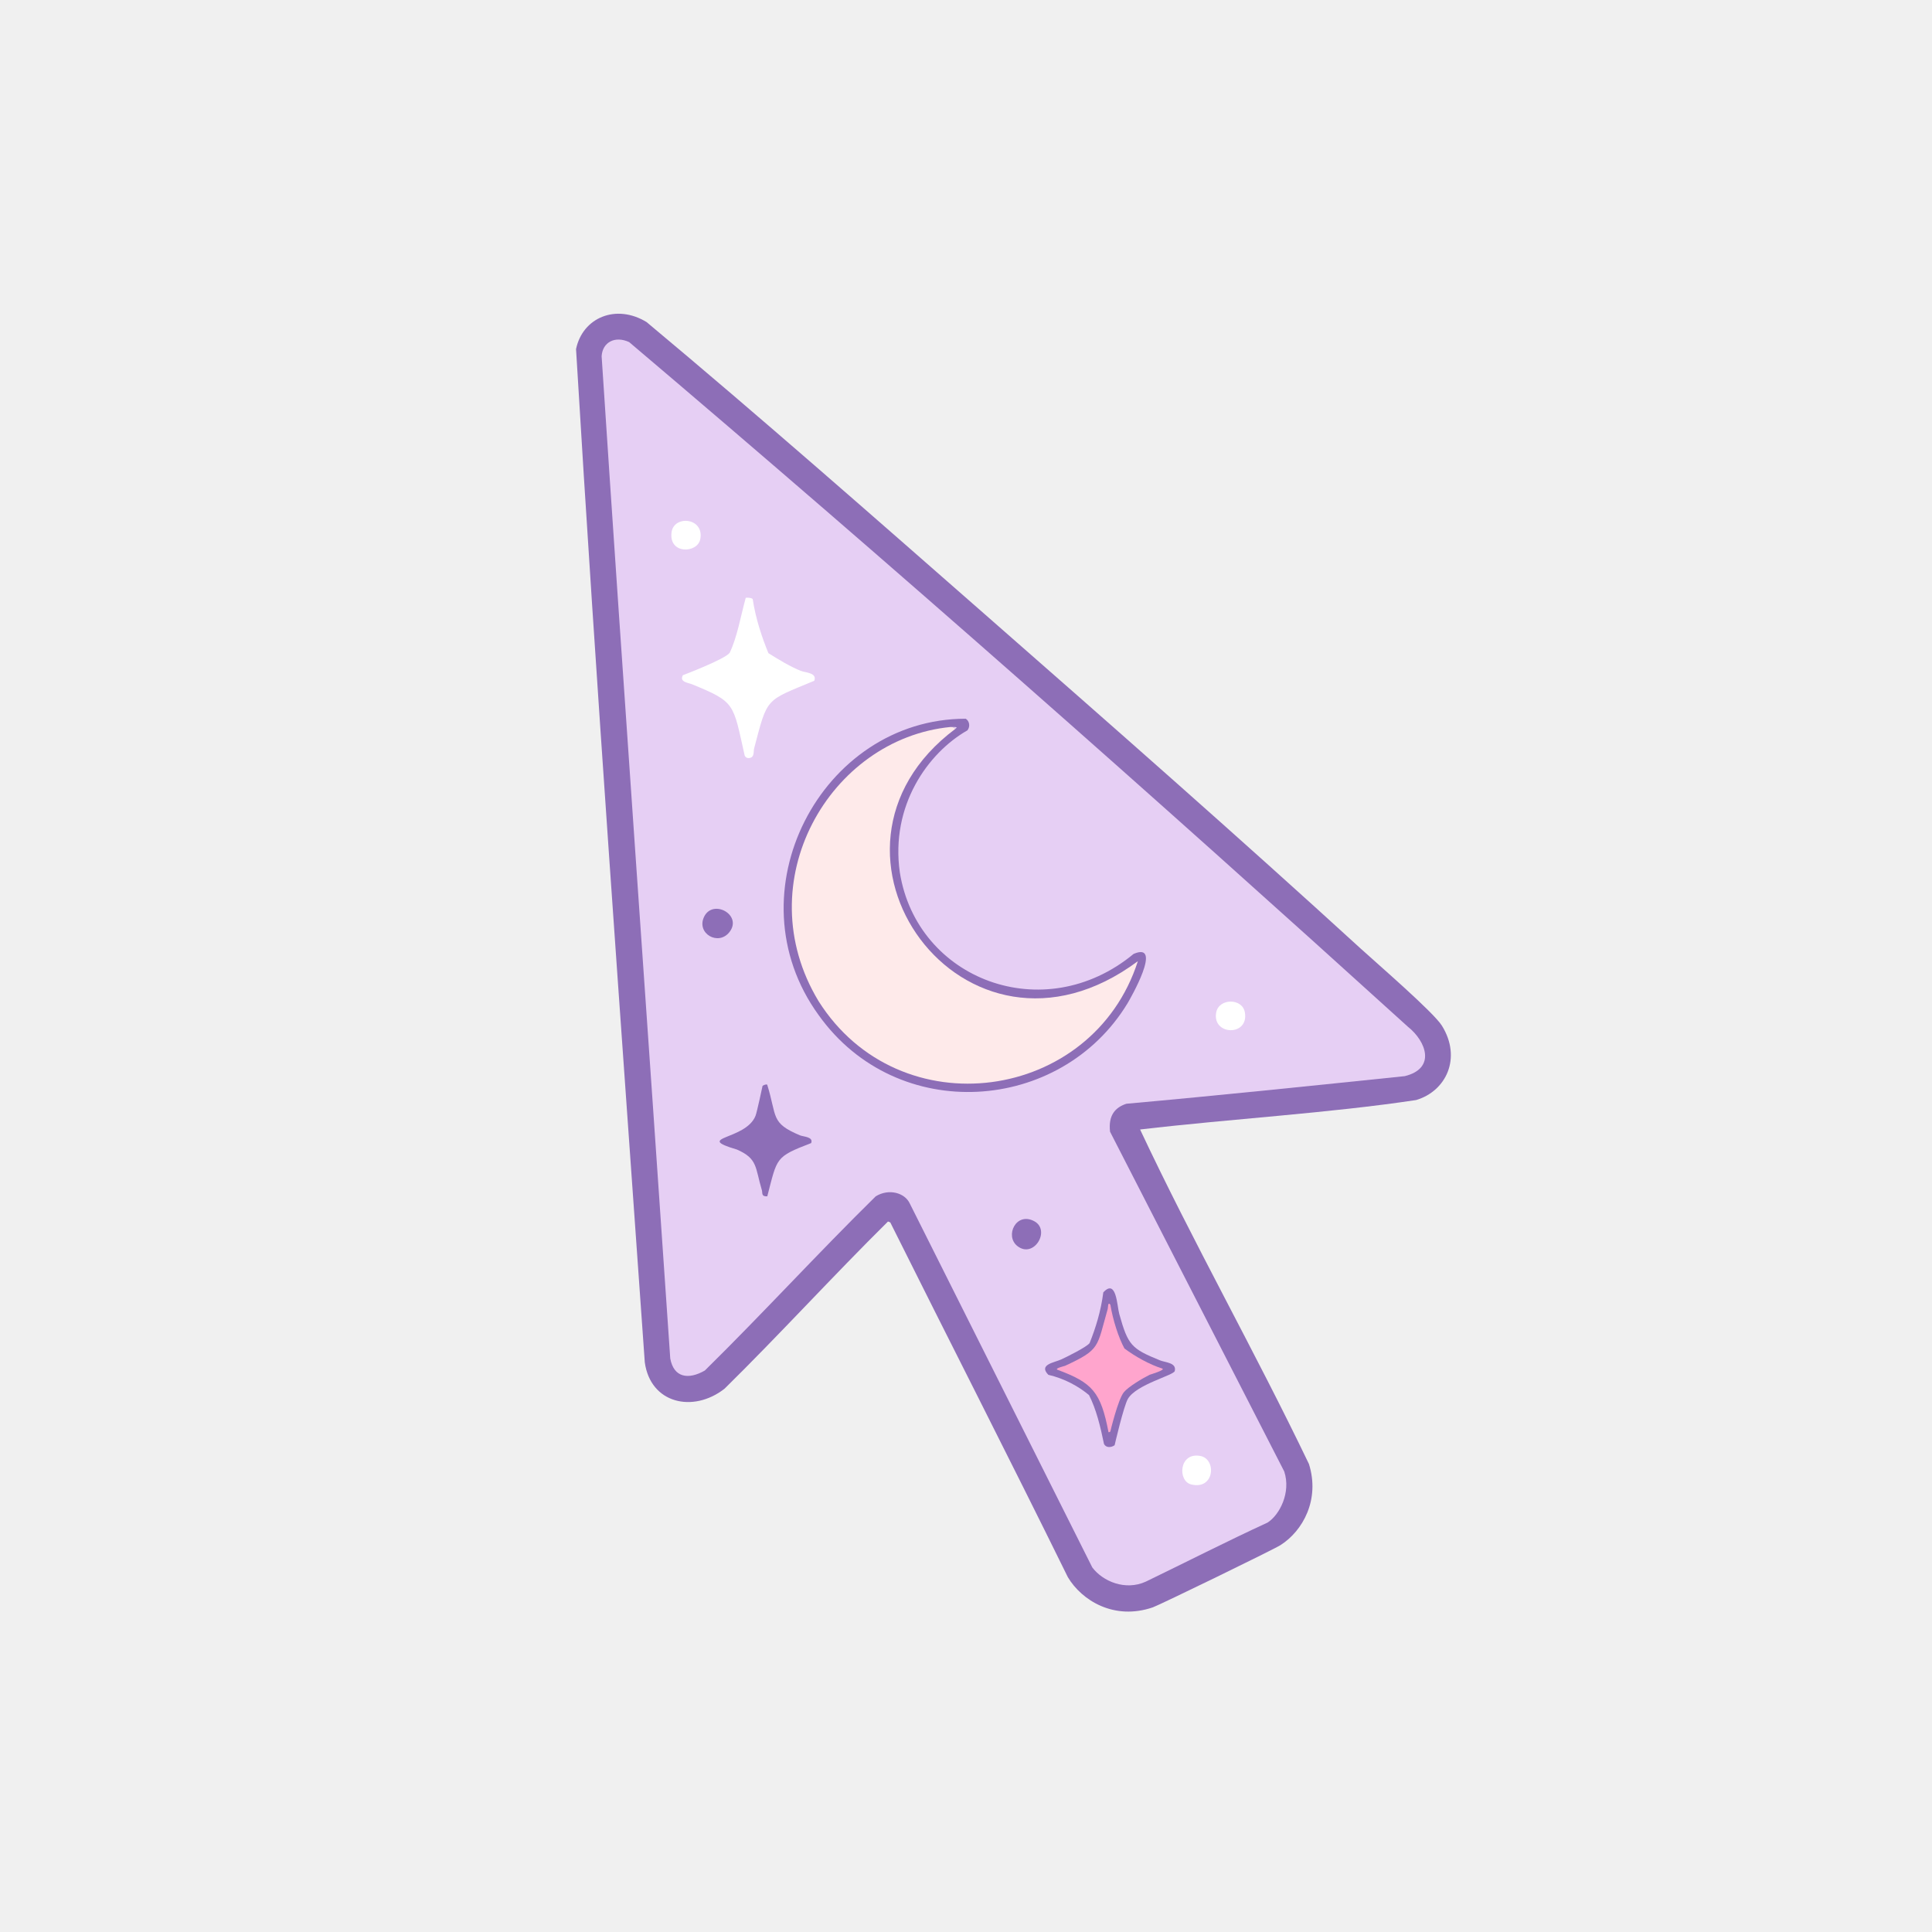
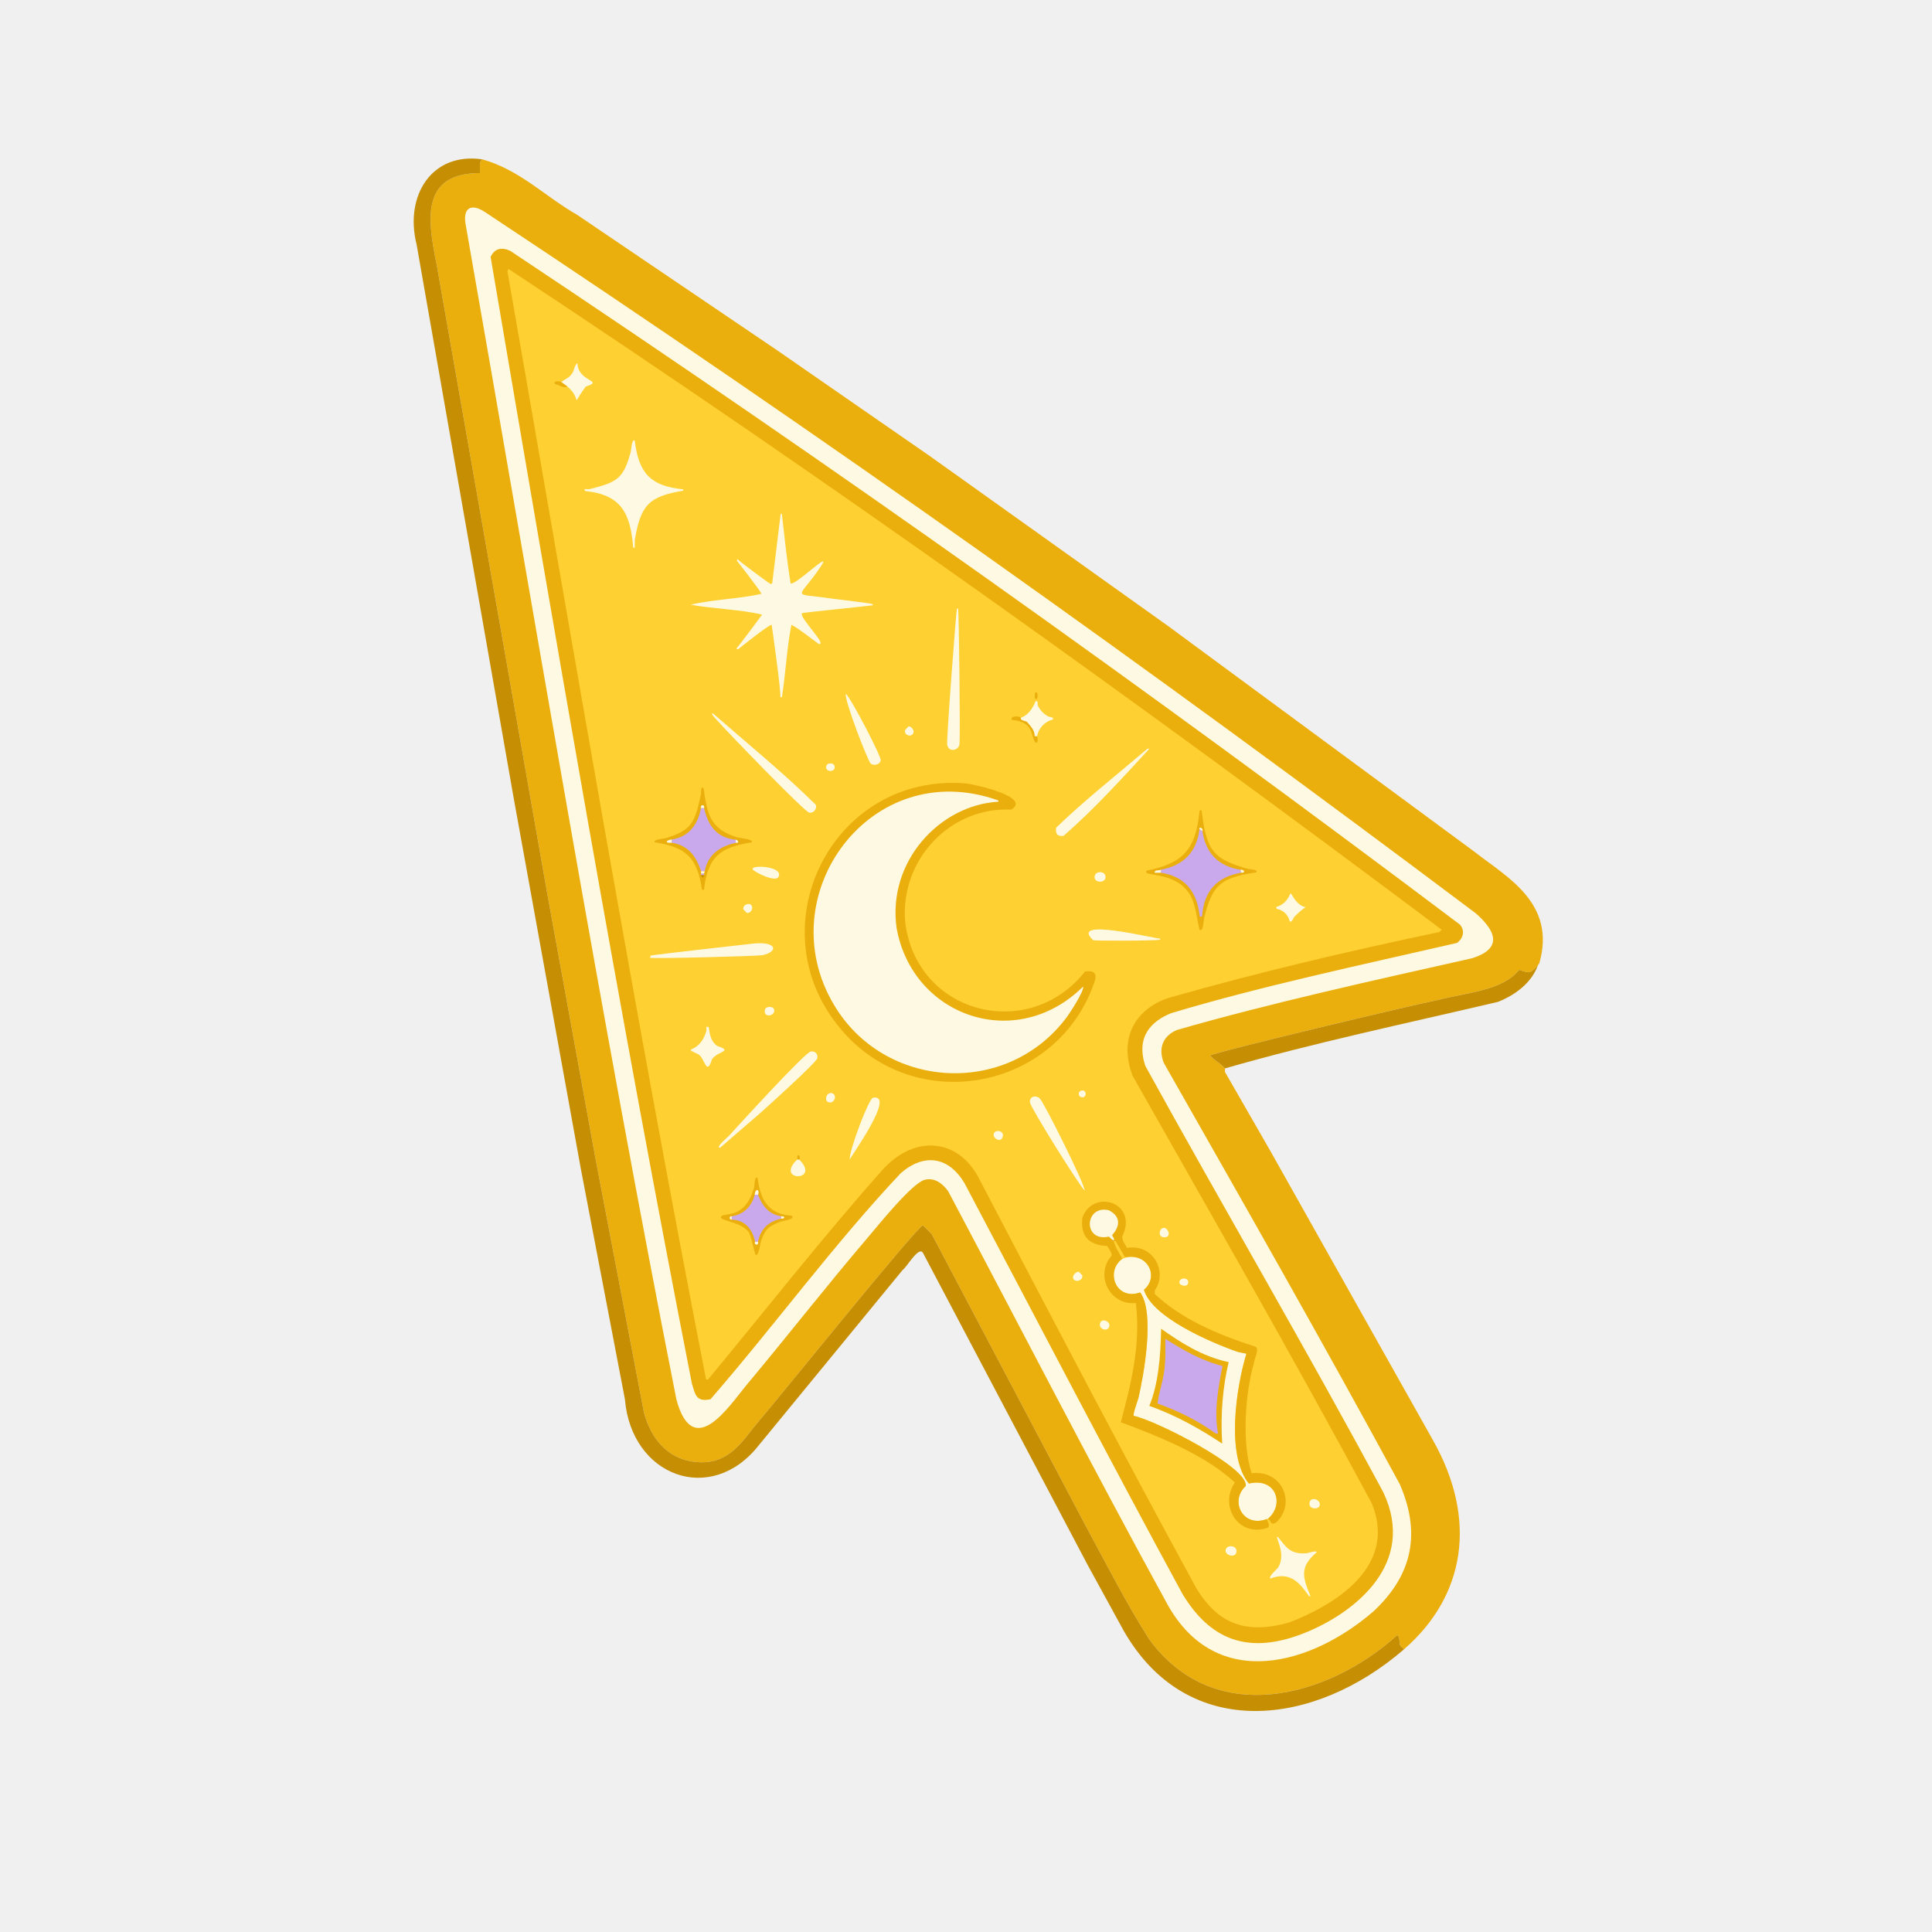
<svg xmlns="http://www.w3.org/2000/svg" version="1.1" viewBox="0 0 1254 1254" width="48" height="48">
-   <path d="M419.68,209.05 C493.28,270.49 567.61,335.95 639.27,398.75 C721.07,470.44 803.92,543.23 883.25,615.76 C893.89,625.48 930.47,657.01 935.90,665.75 C948.92,686.69 938.66,708.22 919.18,714.00 C861.64,722.64 800.63,726.02 740.00,733.12 C774.58,806.72 814.34,876.76 849.60,950.25 C856.84,973.34 845.69,993.60 831.16,1002.87 C826.48,1005.85 752.44,1041.85 748.25,1043.28 C723.07,1051.93 702.10,1038.74 693.14,1023.75 C655.15,946.51 616.13,870.24 577.84,793.41 L576.37,792.84 C540.81,828.02 505.54,866.68 470.25,901.39 C449.76,917.36 422.17,910.92 418.51,884.25 C403.21,666.74 387.05,446.83 373.89,226.59 C378.15,206.09 399.91,196.97 419.68,209.05 Z" fill="#8D6EB7" fill-rule="nonzero" />
+   <path d="M999.05,625.45 L998.62,625.88 L998.12,626.79 C993.37,631.46 993.50,632.21 986.02,629.49 C975.35,642.95 952.49,644.15 933.25,649.06 C919.30,651.73 786.74,683.28 785.46,685.14 C787.81,687.94 792.57,690.45 795.08,693.48 L795.08,695.75 L824.59,747.12 L930.07,934.75 C959.45,986.78 950.75,1036.27 911.23,1070.56 C910.83,1069.80 909.06,1068.62 908.75,1067.92 C908.34,1066.99 908.58,1061.20 906.73,1061.49 C861.82,1102.03 787.96,1121.98 745.72,1063.75 C730.99,1040.49 717.70,1014.44 704.75,990.49 L604.75,801.01 L599.08,795.36 C595.54,795.47 502.48,911.09 491.85,923.25 C483.22,933.31 474.61,949.40 455.23,949.13 C433.95,948.83 422.46,933.79 417.95,916.75 L386.47,751.75 L355.07,579.25 L283.43,171.75 C277.25,141.59 273.38,112.48 311.50,112.33 C311.71,109.60 310.63,104.56 313.19,103.46 C337.65,110.37 354.26,127.92 374.75,139.53 L504.25,227.25 L603.25,295.82 L758.25,406.39 L957.75,553.39 C978.11,569.38 1010.43,586.36 999.05,625.45 Z" fill="#EAAF0D" fill-rule="nonzero" />
  <g>
-     <path d="M408.39,222.06 C579.37,366.98 748.59,516.58 913.75,666.36 C925.74,675.86 932.23,693.50 911.73,698.50 C852.07,704.66 791.01,711.04 731.09,716.41 C723.88,718.78 719.28,723.86 720.50,734.56 L833.56,955.07 C838.06,968.79 830.52,983.29 822.75,988.25 C795.87,1000.62 770.07,1013.84 743.75,1026.57 C730.35,1032.71 715.67,1026.33 708.96,1017.35 L590.56,781.25 C587.31,774.07 576.80,771.31 568.40,776.50 C531.09,813.17 494.96,852.69 457.50,889.55 C446.71,895.76 437.30,894.11 435.04,881.75 C420.33,664.94 404.76,448.44 390.50,231.26 C391.00,222.21 399.12,217.73 408.39,222.06 Z" fill="#E6CFF4" fill-rule="nonzero" />
+     <path d="M314.54,137.47 C534.67,283.16 748.68,435.57 957.75,592.70 C968.98,602.47 977.44,615.17 955.30,622.01 C891.45,636.36 825.21,650.88 763.94,668.51 C755.69,672.01 751.32,679.39 755.34,689.81 C806.86,780.45 858.60,871.14 908.52,963.25 C923.78,998.21 914.21,1024.51 891.75,1045.63 C851.69,1080.57 789.57,1098.72 757.67,1041.20 C709.28,952.99 662.50,861.94 615.44,773.21 C612.45,769.01 607.11,764.02 600.25,765.75 C592.00,767.84 569.62,795.79 563.32,803.17 C537.04,833.91 510.86,867.53 484.31,899.25 C473.54,912.12 449.98,948.91 439.01,908.28 C389.86,659.15 347.12,401.18 302.42,146.75 C299.95,134.87 305.72,131.75 314.54,137.47 Z" fill="#FEF9E2" fill-rule="nonzero" />
    <g>
-       <path d="M626.83,466.50 C629.16,467.94 629.93,471.43 627.95,474.03 C602.22,488.67 577.88,522.95 584.05,566.25 C595.13,635.87 677.62,667.31 735.79,619.15 C755.22,610.82 733.41,648.63 731.82,651.25 C688.48,722.68 582.39,730.28 531.40,658.94 C473.73,579.58 533.01,466.54 626.83,466.50 Z M620.10,473.08 C514.27,552.19 625.80,707.79 738.55,623.87 C709.16,715.47 583.76,732.97 531.26,649.75 C484.67,572.56 538.45,479.50 617.00,471.86 C621.33,471.82 621.61,471.93 620.10,473.08 Z" fill="#8D6EB7" fill-rule="nonzero" />
+       <path d="M331.25,162.86 C542.19,303.12 747.31,449.32 947.58,600.11 C951.26,604.32 949.38,609.49 945.66,612.02 C883.34,626.38 819.39,639.86 760.25,657.57 C747.17,662.80 737.09,673.08 743.43,691.91 C794.38,784.36 848.18,876.10 897.94,968.75 C919.62,1014.91 879.47,1046.05 849.25,1058.87 C809.34,1075.81 784.87,1063.14 767.61,1034.75 C719.71,946.76 672.90,856.47 626.10,768.09 C616.04,750.97 600.13,748.11 584.75,761.37 C541.09,807.68 502.70,860.35 461.19,908.17 C451.27,910.52 451.10,903.93 449.13,898.25 C402.13,658.04 360.07,411.41 318.44,166.75 C321.11,161.02 325.88,160.34 331.25,162.86 Z" fill="#EAAF0D" fill-rule="nonzero" />
      <g>
-         <path d="M617.00,471.86 C618.89,471.97 619.59,472.24 620.10,473.08 C514.27,552.19 625.80,707.79 738.55,623.87 C709.16,715.47 583.76,732.97 531.26,649.75 C484.67,572.56 538.45,479.50 617.00,471.86 Z" fill="#FEEAEA" fill-rule="nonzero" />
-         <path d="M617.00,471.86 C621.33,471.82 621.61,471.93 620.10,473.08 C619.59,472.24 618.89,471.97 617.00,471.86 Z" fill="#E6CFF4" fill-rule="nonzero" />
+         <path d="M329.97,174.50 C537.63,311.49 738.85,455.82 935.75,603.43 L934.25,604.94 C875.30,617.32 815.95,631.36 761.25,646.92 C739.79,652.53 724.91,671.21 735.13,698.25 C786.61,789.25 840.57,883.09 890.36,975.75 C907.60,1017.51 864.81,1042.38 836.75,1053.10 C805.12,1062.08 788.97,1050.86 776.70,1031.25 C728.86,943.56 682.38,854.70 635.88,765.75 C622.44,738.66 593.76,736.13 572.87,759.25 C534.42,802.51 496.96,850.26 459.42,895.56 L458.25,895.17 C412.30,659.48 371.30,416.17 329.36,176.09 L329.97,174.50 Z" fill="#FED032" fill-rule="nonzero" />
+         <g>
+           <path d="M627.00,508.50 C633.28,509.27 669.73,517.40 656.37,525.50 C616.85,523.49 584.13,558.04 587.50,598.37 C594.82,658.57 667.95,676.70 704.32,630.50 C708.96,630.16 711.54,630.63 711.00,635.46 C687.53,709.32 588.90,726.90 541.63,662.75 C492.84,597.21 542.12,501.55 627.00,508.50 Z M648.00,519.57 L648.00,520.36 C610.01,522.50 575.92,559.11 581.94,602.25 C592.06,659.53 659.18,683.56 703.00,640.39 C703.78,643.35 694.08,657.94 692.45,660.14 C653.50,712.49 573.96,707.25 541.34,652.25 C498.69,580.94 565.45,489.88 648.00,519.57 Z" fill="#EAAF0D" fill-rule="nonzero" />
+           <path d="M648.00,519.57 L648.00,520.36 C610.01,522.50 575.92,559.11 581.94,602.25 C592.06,659.53 659.18,683.56 703.00,640.39 C703.78,643.35 694.08,657.94 692.45,660.14 C653.50,712.49 573.96,707.25 541.34,652.25 C498.69,580.94 565.45,489.88 648.00,519.57 Z" fill="#FEF9E2" fill-rule="nonzero" />
+         </g>
+         <g>
+           <path d="M822.96,985.82 L822.34,985.94 C806.78,991.94 797.90,974.23 808.50,964.59 C810.77,952.73 750.17,921.90 735.83,918.99 C735.09,918.26 738.62,908.63 738.95,907.19 C742.41,892.18 749.69,852.18 740.06,838.89 C724.27,844.42 717.16,825.19 728.43,817.05 L731.25,816.01 C745.35,813.57 752.36,828.91 742.50,837.17 C747.75,854.95 785.38,871.16 803.25,877.40 C804.01,877.67 808.86,878.52 809.00,878.66 C802.34,900.66 795.68,944.56 810.59,962.91 C828.53,958.74 833.89,976.71 822.96,985.82 Z" fill="#FEF9E2" fill-rule="nonzero" />
+           <g>
+             <path d="M753.65,862.45 C766.03,871.12 779.81,880.33 797.50,884.11 C793.84,898.99 792.00,918.26 793.31,937.00 C779.49,927.83 763.43,918.63 745.96,912.53 C751.61,899.10 753.32,881.21 753.65,862.45 Z" fill="#EAAF0D" fill-rule="nonzero" />
+             <path d="M756.15,884.75 L756.40,880.25 L756.40,869.00 C767.40,875.98 779.20,882.95 793.50,886.63 C791.09,899.03 787.70,915.73 790.63,930.50 L789.12,930.50 C778.27,922.54 765.23,915.91 751.33,910.99 C752.06,903.61 755.81,894.46 756.15,884.75 Z" fill="#C9A8EB" fill-rule="nonzero" />
+           </g>
+           <g>
+             <path d="M728.43,817.05 C717.16,825.19 724.27,844.42 740.06,838.89 C749.69,852.18 742.41,892.18 738.95,907.19 C738.62,908.63 735.09,918.26 735.83,918.99 C750.17,921.90 810.77,952.73 808.50,964.59 C797.90,974.23 806.78,991.94 822.34,985.94 C822.51,987.54 824.66,989.62 823.03,991.52 C803.58,998.32 791.18,977.14 801.52,962.25 C782.68,944.80 754.18,933.05 727.50,923.15 C733.30,900.77 740.72,874.42 737.25,845.75 C720.15,847.57 710.51,827.30 721.50,815.07 C722.00,813.41 718.66,808.73 718.66,808.73 C707.58,808.21 701.14,803.23 702.50,790.47 C709.22,771.27 739.17,780.25 728.44,802.54 C728.26,805.77 730.62,807.84 731.45,810.00 C748.12,807.00 758.31,825.20 749.50,837.56 L749.50,839.89 C766.44,855.81 789.76,866.06 814.75,874.06 C817.85,875.45 813.85,882.28 813.90,884.75 C808.27,903.94 805.88,936.06 812.37,956.25 C832.22,953.78 841.41,975.64 828.52,988.01 C824.36,990.62 825.49,987.33 822.96,985.82 C833.89,976.71 828.53,958.74 810.59,962.91 C795.68,944.56 802.34,900.66 809.00,878.66 C808.86,878.52 804.01,877.67 803.25,877.40 C785.38,871.16 747.75,854.95 742.50,837.17 C752.36,828.91 745.35,813.57 731.25,816.01 C731.24,815.99 730.11,816.01 730.11,816.01 C729.46,815.02 724.13,805.58 723.98,805.50 C723.98,805.50 723.00,805.50 723.00,805.50 C724.02,809.95 726.85,813.55 728.43,817.05 Z" fill="#EAAF0D" fill-rule="nonzero" />
+             <path d="M719.75,785.54 C731.79,791.90 721.91,801.51 721.90,801.56 C721.81,802.26 723.24,803.80 723.13,804.53 C722.88,806.26 719.99,802.67 719.75,802.63 C702.67,806.47 703.83,781.83 719.75,785.54 Z" fill="#FEF9E2" fill-rule="nonzero" />
+             <path d="M731.25,816.01 L728.43,817.05 C726.85,813.55 724.02,809.95 723.00,805.50 C723.00,805.50 723.98,805.50 723.98,805.50 C724.13,805.58 729.46,815.02 730.11,816.01 C730.11,816.01 731.24,815.99 731.25,816.01 Z" fill="#FED032" fill-rule="nonzero" />
+           </g>
+         </g>
+         <path d="M506.69,333.50 L507.48,333.50 C509.19,348.48 510.83,364.17 513.11,378.51 C515.17,381.31 540.43,356.04 533.03,367.25 C518.16,389.78 512.25,384.52 539.75,388.50 C543.80,389.08 564.64,391.41 566.50,392.15 C566.50,392.15 566.50,392.85 566.50,392.85 C565.78,393.14 520.89,397.61 520.50,398.00 C518.85,401.21 537.36,418.87 531.48,418.00 C525.80,413.97 519.58,408.74 513.66,405.50 C510.81,420.06 509.86,437.48 507.53,452.50 L506.50,452.50 C506.93,447.54 500.86,405.50 500.86,405.50 C498.52,405.72 478.96,421.53 478.96,421.53 C478.87,421.55 477.94,420.91 477.94,420.91 C479.40,419.67 494.65,398.95 494.65,398.95 C480.93,395.55 462.86,395.22 448.33,392.50 C462.29,389.10 480.01,388.69 494.21,385.45 C493.38,383.03 478.39,364.08 478.39,364.08 C478.26,363.73 478.46,362.88 478.75,363.00 C480.35,364.73 499.61,378.97 500.15,379.03 C500.24,379.04 501.18,378.71 501.21,378.68 L506.69,333.50 Z" fill="#FEF9E2" fill-rule="nonzero" />
+         <g>
+           <path d="M778.64,526.00 L779.92,526.00 C783.11,552.43 787.41,557.59 810.25,564.04 C810.39,564.08 817.52,564.42 815.25,566.25 C791.53,569.84 787.00,574.65 781.52,595.83 C781.15,597.24 781.17,605.11 778.57,603.50 C777.06,597.07 776.26,589.51 773.89,583.75 C766.81,566.59 745.09,568.49 744.00,566.33 C744.00,566.33 744.00,565.16 744.00,565.16 C767.64,560.42 776.14,551.82 778.64,526.00 Z" fill="#EAAF0D" fill-rule="nonzero" />
+           <g>
+             <path d="M780.44,539.40 C782.58,553.83 790.88,562.23 805.11,564.57 L805.60,566.44 C790.03,569.18 781.37,578.14 780.24,594.74 L778.75,595.02 C776.98,578.65 769.14,568.91 753.51,566.46 L753.50,564.53 C767.87,561.77 776.59,553.48 778.56,538.25 L780.44,539.40 Z" fill="#C9A8EB" fill-rule="nonzero" />
+             <path d="M753.50,564.53 L753.51,566.46 L749.50,566.46 C748.99,564.44 752.51,565.15 753.50,564.53 Z" fill="#FEF9E2" fill-rule="nonzero" />
+             <path d="M805.60,566.44 L805.11,564.57 C807.31,564.08 808.99,566.65 805.60,566.44 Z" fill="#FEF9E2" fill-rule="nonzero" />
+             <path d="M778.56,538.25 C778.01,536.20 781.23,537.53 780.44,539.40 L778.56,538.25 Z" fill="#FEF9E2" fill-rule="nonzero" />
+           </g>
+         </g>
+         <g>
+           <path d="M456.75,511.83 C459.10,530.50 462.24,538.32 478.36,543.46 C479.52,543.83 490.05,544.87 487.75,546.73 C467.52,550.10 459.40,555.73 456.94,577.50 L455.63,577.50 C452.66,556.73 445.38,549.90 425.25,546.75 C422.95,544.89 431.23,544.32 432.09,544.05 C449.39,538.59 450.99,533.85 455.00,515.34 C455.07,515.00 454.68,509.27 456.75,511.83 Z" fill="#EAAF0D" fill-rule="nonzero" />
+           <g>
+             <path d="M457.00,524.51 C459.60,535.73 464.94,543.75 477.50,545.02 L477.52,547.06 C467.13,549.34 459.47,554.73 457.40,565.50 L455.04,565.48 C451.93,556.06 446.94,548.64 435.99,547.02 L436.00,544.91 C446.94,543.20 452.98,535.47 454.98,524.50 L457.00,524.51 Z" fill="#C9A8EB" fill-rule="nonzero" />
+             <path d="M436.00,544.91 L435.99,547.02 C430.49,547.38 433.10,545.01 436.00,544.91 Z" fill="#FEF9E2" fill-rule="nonzero" />
+             <path d="M454.98,524.50 C454.31,522.02 457.69,521.95 457.00,524.51 L454.98,524.50 Z" fill="#FEF9E2" fill-rule="nonzero" />
+             <g>
+               <path d="M457.40,565.50 L457.01,567.01 L455.00,567.00 L455.04,565.48 L457.40,565.50 Z" fill="#FEF9E2" fill-rule="nonzero" />
+               <path d="M457.01,567.01 L457.09,568.06 L454.98,568.01 L455.00,567.00 L457.01,567.01 Z" fill="#C9A8EB" fill-rule="nonzero" />
+             </g>
+             <path d="M477.52,547.06 L477.50,545.02 C478.82,545.10 480.42,547.32 477.52,547.06 Z" fill="#FEF9E2" fill-rule="nonzero" />
+           </g>
+           <path d="M457.09,568.06 C456.61,570.15 455.63,570.02 454.98,568.01 L457.09,568.06 Z" fill="#C58E03" fill-rule="nonzero" />
+         </g>
+         <path d="M412.00,286.00 C414.55,307.09 422.16,315.50 443.50,317.62 L443.50,318.48 C420.58,322.30 415.88,328.22 412.00,350.54 C411.93,350.95 412.09,355.28 412.00,355.50 C412.00,355.50 411.00,355.50 411.00,355.50 C409.18,332.93 403.11,321.07 379.82,318.72 C378.17,316.63 381.42,317.79 382.57,317.50 C400.72,312.97 404.66,310.70 409.41,293.25 C409.66,292.37 410.09,284.47 412.00,286.00 Z" fill="#FEF9E2" fill-rule="nonzero" />
+         <g>
+           <path d="M491.75,764.83 C493.66,778.76 498.51,788.06 514.01,789.12 C516.01,791.73 508.38,792.18 506.25,793.04 C498.84,796.04 496.88,797.58 494.05,805.25 C493.45,806.87 492.45,816.26 490.25,814.25 C490.25,814.25 487.30,802.07 486.27,800.25 C482.12,792.90 465.27,792.37 468.25,789.40 C470.71,786.93 483.44,791.39 489.42,771.08 C489.72,770.05 489.69,762.29 491.75,764.83 Z" fill="#EAAF0D" fill-rule="nonzero" />
+           <g>
+             <path d="M489.87,775.49 L492.01,775.46 C494.71,782.42 498.78,788.14 507.01,789.45 L507.00,791.00 C498.66,792.88 493.78,797.61 492.00,805.99 L490.11,805.97 C488.47,798.18 483.88,791.92 474.94,791.59 L474.96,789.45 C483.05,788.18 488.04,782.69 489.87,775.49 Z" fill="#C9A8EB" fill-rule="nonzero" />
+             <path d="M489.87,775.49 C490.15,770.76 493.41,772.11 492.01,775.46 L489.87,775.49 Z" fill="#FEF9E2" fill-rule="nonzero" />
+             <path d="M492.00,805.99 C492.74,808.73 489.07,808.24 490.11,805.97 L492.00,805.99 Z" fill="#FEF9E2" fill-rule="nonzero" />
+             <path d="M507.00,791.00 L507.01,789.45 C508.69,789.45 509.00,789.69 509.00,790.22 C509.00,790.73 508.66,791.00 507.00,791.00 Z" fill="#FEF9E2" fill-rule="nonzero" />
+             <path d="M474.96,789.45 L474.94,791.59 C473.22,791.86 473.04,789.16 474.96,789.45 Z" fill="#FEF9E2" fill-rule="nonzero" />
+           </g>
+         </g>
+         <path d="M621.09,395.00 C621.09,395.00 621.89,395.00 621.89,395.00 C622.41,396.31 623.40,480.33 622.73,483.32 C621.81,487.40 615.71,488.32 614.80,483.42 C614.20,480.16 620.70,395.98 621.09,395.00 Z" fill="#FEF9E2" fill-rule="nonzero" />
+         <path d="M462.68,462.99 C484.54,482.09 508.89,501.97 529.50,522.33 C530.43,525.74 527.46,527.94 525.25,527.49 C522.08,526.85 470.47,473.40 465.67,467.75 C465.19,467.19 460.68,462.88 462.68,462.99 Z" fill="#FEF9E2" fill-rule="nonzero" />
+         <path d="M526.25,682.50 C528.74,682.04 531.13,683.91 530.50,686.85 C529.89,689.69 497.37,718.98 492.75,723.06 C491.20,724.43 467.38,744.99 467.34,745.00 C464.05,744.95 472.34,738.08 473.10,737.25 C478.51,731.32 522.28,683.24 526.25,682.50 Z" fill="#FEF9E2" fill-rule="nonzero" />
+         <path d="M494.75,619.99 C491.74,620.59 423.04,622.42 421.87,621.65 C421.82,621.62 422.33,620.25 422.33,620.25 C423.01,619.80 482.20,613.21 488.25,612.52 C504.63,610.62 505.39,617.86 494.75,619.99 Z" fill="#FEF9E2" fill-rule="nonzero" />
+         <path d="M744.74,486.00 L746.00,486.00 C728.11,505.43 710.19,525.23 690.35,542.50 C686.62,543.01 684.94,541.59 685.50,537.25 C703.55,519.71 725.09,502.76 744.74,486.00 Z" fill="#FEF9E2" fill-rule="nonzero" />
+         <path d="M828.88,997.50 L829.39,997.50 C834.87,1004.16 837.30,1009.08 848.25,1008.14 C849.18,1008.06 854.31,1006.07 854.66,1007.50 C844.07,1016.62 844.86,1022.60 850.61,1036.00 L849.62,1036.00 C844.18,1028.39 837.86,1019.35 824.50,1024.62 C823.25,1023.06 829.00,1018.38 829.54,1017.52 C834.76,1009.16 828.45,999.13 828.88,997.50 Z" fill="#FEF9E2" fill-rule="nonzero" />
+         <path d="M674.90,712.99 C677.82,715.92 704.74,769.83 703.97,772.75 C699.38,767.73 668.76,718.66 668.50,715.53 C668.15,711.24 672.73,710.80 674.90,712.99 Z" fill="#FEF9E2" fill-rule="nonzero" />
+         <path d="M549.00,450.29 C552.53,453.42 571.97,490.81 571.64,493.45 C571.29,496.33 567.00,497.26 565.11,495.57 C563.29,493.94 547.91,454.42 549.00,450.29 Z" fill="#FEF9E2" fill-rule="nonzero" />
+         <path d="M566.59,712.50 C581.77,709.72 552.41,750.36 551.50,752.67 C551.14,746.75 563.72,713.53 566.59,712.50 Z" fill="#FEF9E2" fill-rule="nonzero" />
+         <path d="M753.00,609.24 C753.00,609.24 753.05,609.89 753.00,609.91 C751.10,610.67 710.78,610.75 709.56,610.25 C693.34,595.22 748.71,609.12 753.00,609.24 Z" fill="#FEF9E2" fill-rule="nonzero" />
+         <path d="M458.50,666.50 C458.52,666.47 459.87,666.50 459.87,666.50 C460.55,667.35 459.96,674.98 465.46,678.86 C476.34,682.58 466.02,681.98 462.12,687.51 C458.58,699.01 457.46,686.82 453.40,684.40 C441.38,678.52 453.55,685.51 458.50,669.16 C458.51,669.12 458.49,666.51 458.50,666.50 Z" fill="#FEF9E2" fill-rule="nonzero" />
+         <g>
+           <path d="M368.25,250.84 L364.31,248.02 C367.94,245.16 369.52,245.62 372.02,241.25 C372.14,241.04 373.73,235.22 374.87,236.00 C375.11,247.82 392.71,247.02 380.25,250.84 C369.62,265.14 378.62,259.68 368.25,250.84 Z" fill="#FEF9E2" fill-rule="nonzero" />
+           <path d="M364.31,248.02 L368.25,250.84 C366.03,252.42 362.07,249.48 360.25,249.24 C358.51,246.88 363.83,247.41 364.31,248.02 Z" fill="#EAAF0D" fill-rule="nonzero" />
+         </g>
+         <g>
+           <path d="M673.12,477.94 L671.50,477.94 C671.57,473.84 668.77,471.31 666.78,468.85 C666.83,468.05 661.94,468.03 662.54,465.89 C667.15,464.35 670.16,460.08 672.12,455.25 C671.61,454.96 673.27,455.05 673.50,455.56 C673.53,455.62 673.43,457.52 673.50,457.66 C675.11,461.01 676.86,462.87 680.21,465.01 C680.70,465.32 684.74,465.45 683.21,467.11 C678.06,468.28 674.00,472.83 673.12,477.94 Z" fill="#FEF9E2" fill-rule="nonzero" />
+           <path d="M662.54,465.89 C661.94,468.03 666.83,468.05 666.78,468.85 C668.77,471.31 671.57,473.84 671.50,477.94 L673.12,477.94 C673.72,478.87 673.83,483.29 671.95,481.75 C669.12,478.24 671.37,468.34 656.75,467.25 C655.31,464.71 661.53,464.41 662.54,465.89 Z" fill="#EAAF0D" fill-rule="nonzero" />
+         </g>
+         <path d="M837.51,580.00 L837.98,580.00 C846.87,595.95 852.84,582.21 839.92,595.25 C839.88,595.29 838.46,599.08 837.11,598.00 C836.15,593.76 832.88,590.66 828.50,589.84 L828.50,588.61 C832.81,587.58 836.05,583.98 837.51,580.00 Z" fill="#FEF9E2" fill-rule="nonzero" />
+         <path d="M505.25,569.22 C503.23,572.87 489.94,566.15 488.50,564.29 L488.50,563.65 C490.36,561.25 508.81,562.78 505.25,569.22 Z" fill="#FEF9E2" fill-rule="nonzero" />
+         <path d="M518.71,752.60 C533.30,767.10 502.36,767.09 517.52,752.52 L518.71,752.60 Z" fill="#FEF9E2" fill-rule="nonzero" />
+         <path d="M717.50,568.63 C718.39,573.48 709.61,573.48 710.50,568.63 C711.13,565.23 716.87,565.23 717.50,568.63 Z" fill="#FEF9E2" fill-rule="nonzero" />
+         <path d="M802.50,1007.55 C801.68,1011.54 794.97,1009.42 795.50,1006.13 C796.12,1002.27 803.45,1002.89 802.50,1007.55 Z" fill="#FEF9E2" fill-rule="nonzero" />
+         <path d="M856.50,977.35 C855.60,980.06 849.04,979.67 850.00,975.22 C850.92,970.94 857.78,973.49 856.50,977.35 Z" fill="#FEF9E2" fill-rule="nonzero" />
+         <path d="M719.47,862.03 C717.93,864.13 713.54,862.62 713.89,859.49 C714.45,854.49 722.36,858.08 719.47,862.03 Z" fill="#FEF9E2" fill-rule="nonzero" />
+         <path d="M755.87,797.00 C758.22,797.45 760.24,802.41 756.57,803.00 C750.76,803.93 752.38,796.34 755.87,797.00 Z" fill="#FEF9E2" fill-rule="nonzero" />
+         <path d="M502.50,655.33 C503.33,659.66 495.22,660.99 496.50,655.33 C497.03,652.98 502.04,652.93 502.50,655.33 Z" fill="#FEF9E2" fill-rule="nonzero" />
+         <path d="M539.78,709.50 C543.64,710.29 541.81,716.42 538.00,715.50 C534.55,714.66 536.41,708.81 539.78,709.50 Z" fill="#FEF9E2" fill-rule="nonzero" />
+         <path d="M650.45,738.75 C649.02,741.49 644.36,738.90 645.00,736.00 C645.75,732.61 653.01,733.84 650.45,738.75 Z" fill="#FEF9E2" fill-rule="nonzero" />
+         <path d="M700.33,825.50 C700.35,825.51 702.50,827.81 702.50,827.81 C703.12,831.46 697.22,832.78 696.50,829.50 C696.01,827.29 699.01,825.11 700.33,825.50 Z" fill="#FEF9E2" fill-rule="nonzero" />
+         <path d="M488.00,588.06 C488.99,590.50 486.52,593.09 484.67,592.50 C484.66,592.50 482.50,590.20 482.50,590.19 C481.94,586.90 486.98,585.54 488.00,588.06 Z" fill="#FEF9E2" fill-rule="nonzero" />
+         <path d="M589.67,471.50 C591.21,471.11 594.42,474.37 592.25,476.65 C590.47,478.51 586.78,476.83 587.42,473.90 C587.42,473.89 589.66,471.50 589.67,471.50 Z" fill="#FEF9E2" fill-rule="nonzero" />
+         <path d="M541.50,496.70 C543.50,501.64 534.50,501.64 536.50,496.70 C537.15,495.10 540.85,495.10 541.50,496.70 Z" fill="#FEF9E2" fill-rule="nonzero" />
+         <path d="M771.00,833.30 C770.04,835.73 765.64,834.11 765.50,832.67 C765.11,828.67 772.71,828.97 771.00,833.30 Z" fill="#FEF9E2" fill-rule="nonzero" />
+         <path d="M701.63,707.95 C705.69,706.70 705.69,713.30 701.63,712.05 C699.70,711.47 699.70,708.53 701.63,707.95 Z" fill="#FEF9E2" fill-rule="nonzero" />
+         <path d="M672.04,449.43 C673.85,448.19 674.22,454.61 672.00,453.58 C671.26,453.24 671.58,449.74 672.04,449.43 Z" fill="#EAAF0D" fill-rule="nonzero" />
+         <path d="M517.52,752.52 C516.97,747.38 520.31,750.65 518.71,752.60 L517.52,752.52 Z" fill="#EAAF0D" fill-rule="nonzero" />
      </g>
    </g>
-     <g>
-       <path d="M726.48,852.83 C732.18,873.23 734.32,875.40 752.99,882.99 C756.38,884.37 763.83,884.42 762.50,889.89 C761.81,892.71 737.67,898.54 732.11,907.91 C729.35,912.55 723.46,938.07 723.46,938.07 C721.02,939.75 717.76,939.70 716.56,937.21 C714.24,925.83 711.46,914.49 706.84,905.50 C700.16,899.89 690.93,894.76 680.46,892.36 C673.90,885.67 684.18,884.46 688.75,882.39 C692.08,880.88 705.37,874.32 707.22,871.75 C711.02,862.36 714.58,851.07 716.12,838.84 C724.67,829.62 725.00,847.53 726.48,852.83 Z" fill="#8D6EB7" fill-rule="nonzero" />
-       <path d="M720.70,846.82 C722.34,856.72 726.00,868.22 729.84,875.25 C736.88,880.51 746.05,885.65 754.31,888.25 C756.97,889.11 746.46,892.21 746.25,892.31 C741.58,894.60 732.27,900.15 729.44,903.67 C725.61,908.44 720.66,929.20 720.66,929.20 C720.66,929.20 719.90,929.77 719.50,929.58 C714.47,903.50 709.14,897.50 686.26,889.03 C684.52,888.14 690.98,886.66 691.29,886.51 C714.37,875.82 711.82,874.61 719.00,849.54 C719.26,848.64 718.96,844.67 720.70,846.82 Z" fill="#FFA5CD" fill-rule="nonzero" />
-     </g>
-     <path d="M484.04,388.00 C485.76,387.80 488.08,388.13 488.56,388.85 C490.44,401.50 494.72,414.19 498.76,423.95 C505.33,428.09 512.81,432.62 519.75,435.43 C522.60,436.58 530.63,436.64 528.50,441.88 C496.58,455.21 498.33,452.14 489.50,485.70 C488.93,487.86 489.84,491.54 486.42,492.00 C484.87,492.21 483.90,491.56 483.37,490.49 C475.67,456.49 477.64,455.81 449.25,444.17 C446.71,443.13 440.78,442.71 443.25,438.25 C443.25,438.25 470.46,427.95 473.60,423.73 C478.47,413.63 480.77,399.90 484.04,388.00 Z" fill="#FFFFFF" fill-rule="nonzero" />
-     <path d="M497.96,704.00 C504.48,724.92 499.96,728.83 519.29,736.93 C521.46,737.84 528.12,737.83 526.50,741.94 C502.97,750.99 504.60,751.30 498.02,776.50 C493.98,776.74 495.05,774.30 494.50,772.48 C490.07,757.68 491.91,752.05 478.25,746.11 C449.80,737.71 484.05,740.24 490.38,724.25 C491.36,721.78 494.94,704.84 494.94,704.84 C495.06,704.67 496.92,703.55 497.96,704.00 Z" fill="#8D6EB7" fill-rule="nonzero" />
-     <path d="M473.53,604.89 C466.31,614.30 451.72,605.84 457.04,594.99 C462.79,583.27 482.02,593.84 473.53,604.89 Z" fill="#8D6EB7" fill-rule="nonzero" />
-     <path d="M671.25,792.62 C682.21,798.45 671.04,817.23 660.32,808.75 C652.03,802.19 659.51,786.38 671.25,792.62 Z" fill="#8D6EB7" fill-rule="nonzero" />
-     <path d="M779.04,945.00 C789.83,946.98 788.35,967.29 773.15,963.50 C764.21,961.28 765.25,942.47 779.04,945.00 Z" fill="#FFFFFF" fill-rule="nonzero" />
-     <path d="M454.50,350.05 C452.65,359.18 434.04,359.96 435.88,345.54 C437.34,334.09 457.37,335.93 454.50,350.05 Z" fill="#FFFFFF" fill-rule="nonzero" />
-     <path d="M808.00,657.07 C810.79,672.88 786.65,672.15 789.39,657.17 C791.10,647.88 806.34,647.65 808.00,657.07 Z" fill="#FFFFFF" fill-rule="nonzero" />
  </g>
+   <path d="M756.40,880.25 L756.15,884.75 L756.40,880.25 Z" fill="#FEF9E2" fill-rule="nonzero" />
+   <path d="M313.19,103.46 C310.63,104.56 311.71,109.60 311.50,112.33 C273.38,112.48 277.25,141.59 283.43,171.75 L355.07,579.25 L386.47,751.75 L417.95,916.75 C422.46,933.79 433.95,948.83 455.23,949.13 C474.61,949.40 483.22,933.31 491.85,923.25 C502.48,911.09 595.54,795.47 599.08,795.36 L604.75,801.01 L704.75,990.49 C717.70,1014.44 730.99,1040.49 745.72,1063.75 C787.96,1121.98 861.82,1102.03 906.73,1061.49 C908.58,1061.20 908.34,1066.99 908.75,1067.92 C909.06,1068.62 910.83,1069.80 911.23,1070.56 C853.55,1120.56 770.84,1131.31 729.23,1058.25 L705.95,1015.75 L599.04,813.15 C596.28,808.58 588.31,822.90 585.91,824.25 L492.37,938.25 C461.39,977.47 409.80,958.22 405.62,908.25 L377.02,758.75 L333.37,517.75 L270.42,158.75 C262.38,126.81 280.43,98.52 313.19,103.46 Z" fill="#C58E03" fill-rule="nonzero" />
+   <path d="M998.12,626.79 C993.69,638.56 982.84,646.11 972.25,650.29 C912.76,664.26 851.59,677.14 795.08,693.48 C792.57,690.45 787.81,687.94 785.46,685.14 C786.74,683.28 919.30,651.73 933.25,649.06 C952.49,644.15 975.35,642.95 986.02,629.49 C993.50,632.21 993.37,631.46 998.12,626.79 Z" fill="#C58E03" fill-rule="nonzero" />
+   <path d="M999.05,625.45 L998.62,625.88 L999.05,625.45 Z" fill="#C58E03" fill-rule="nonzero" />
</svg>
